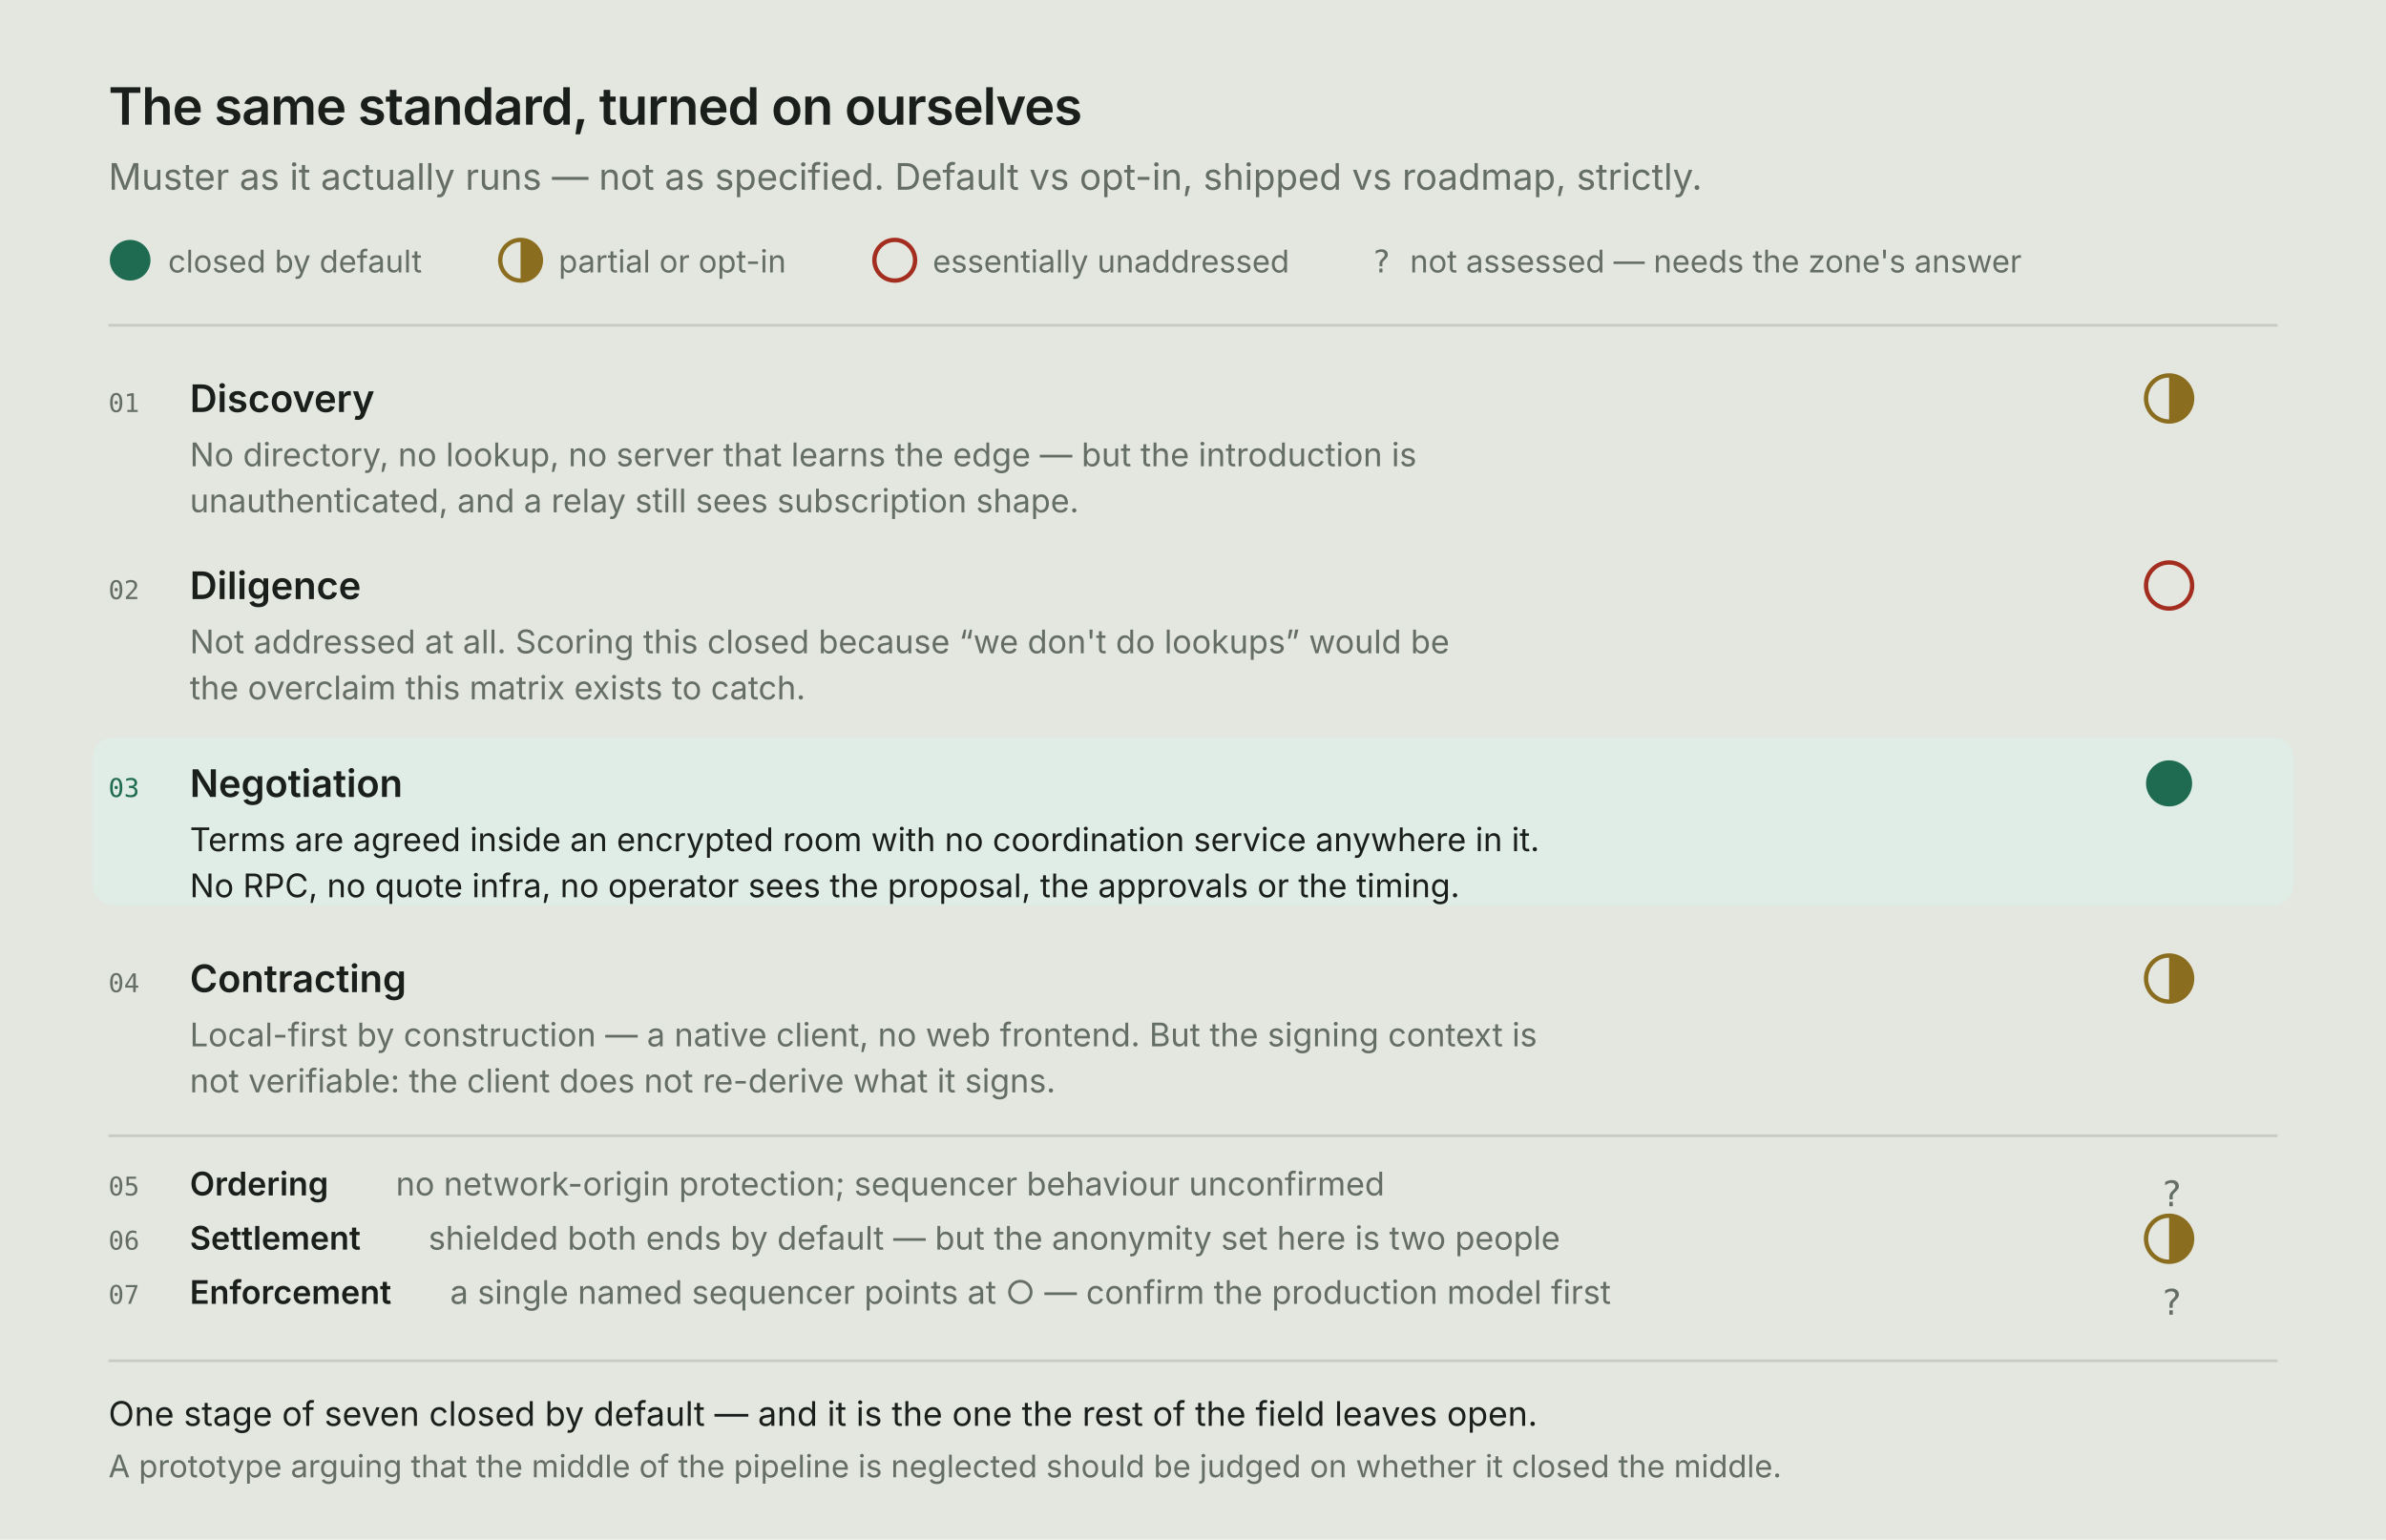
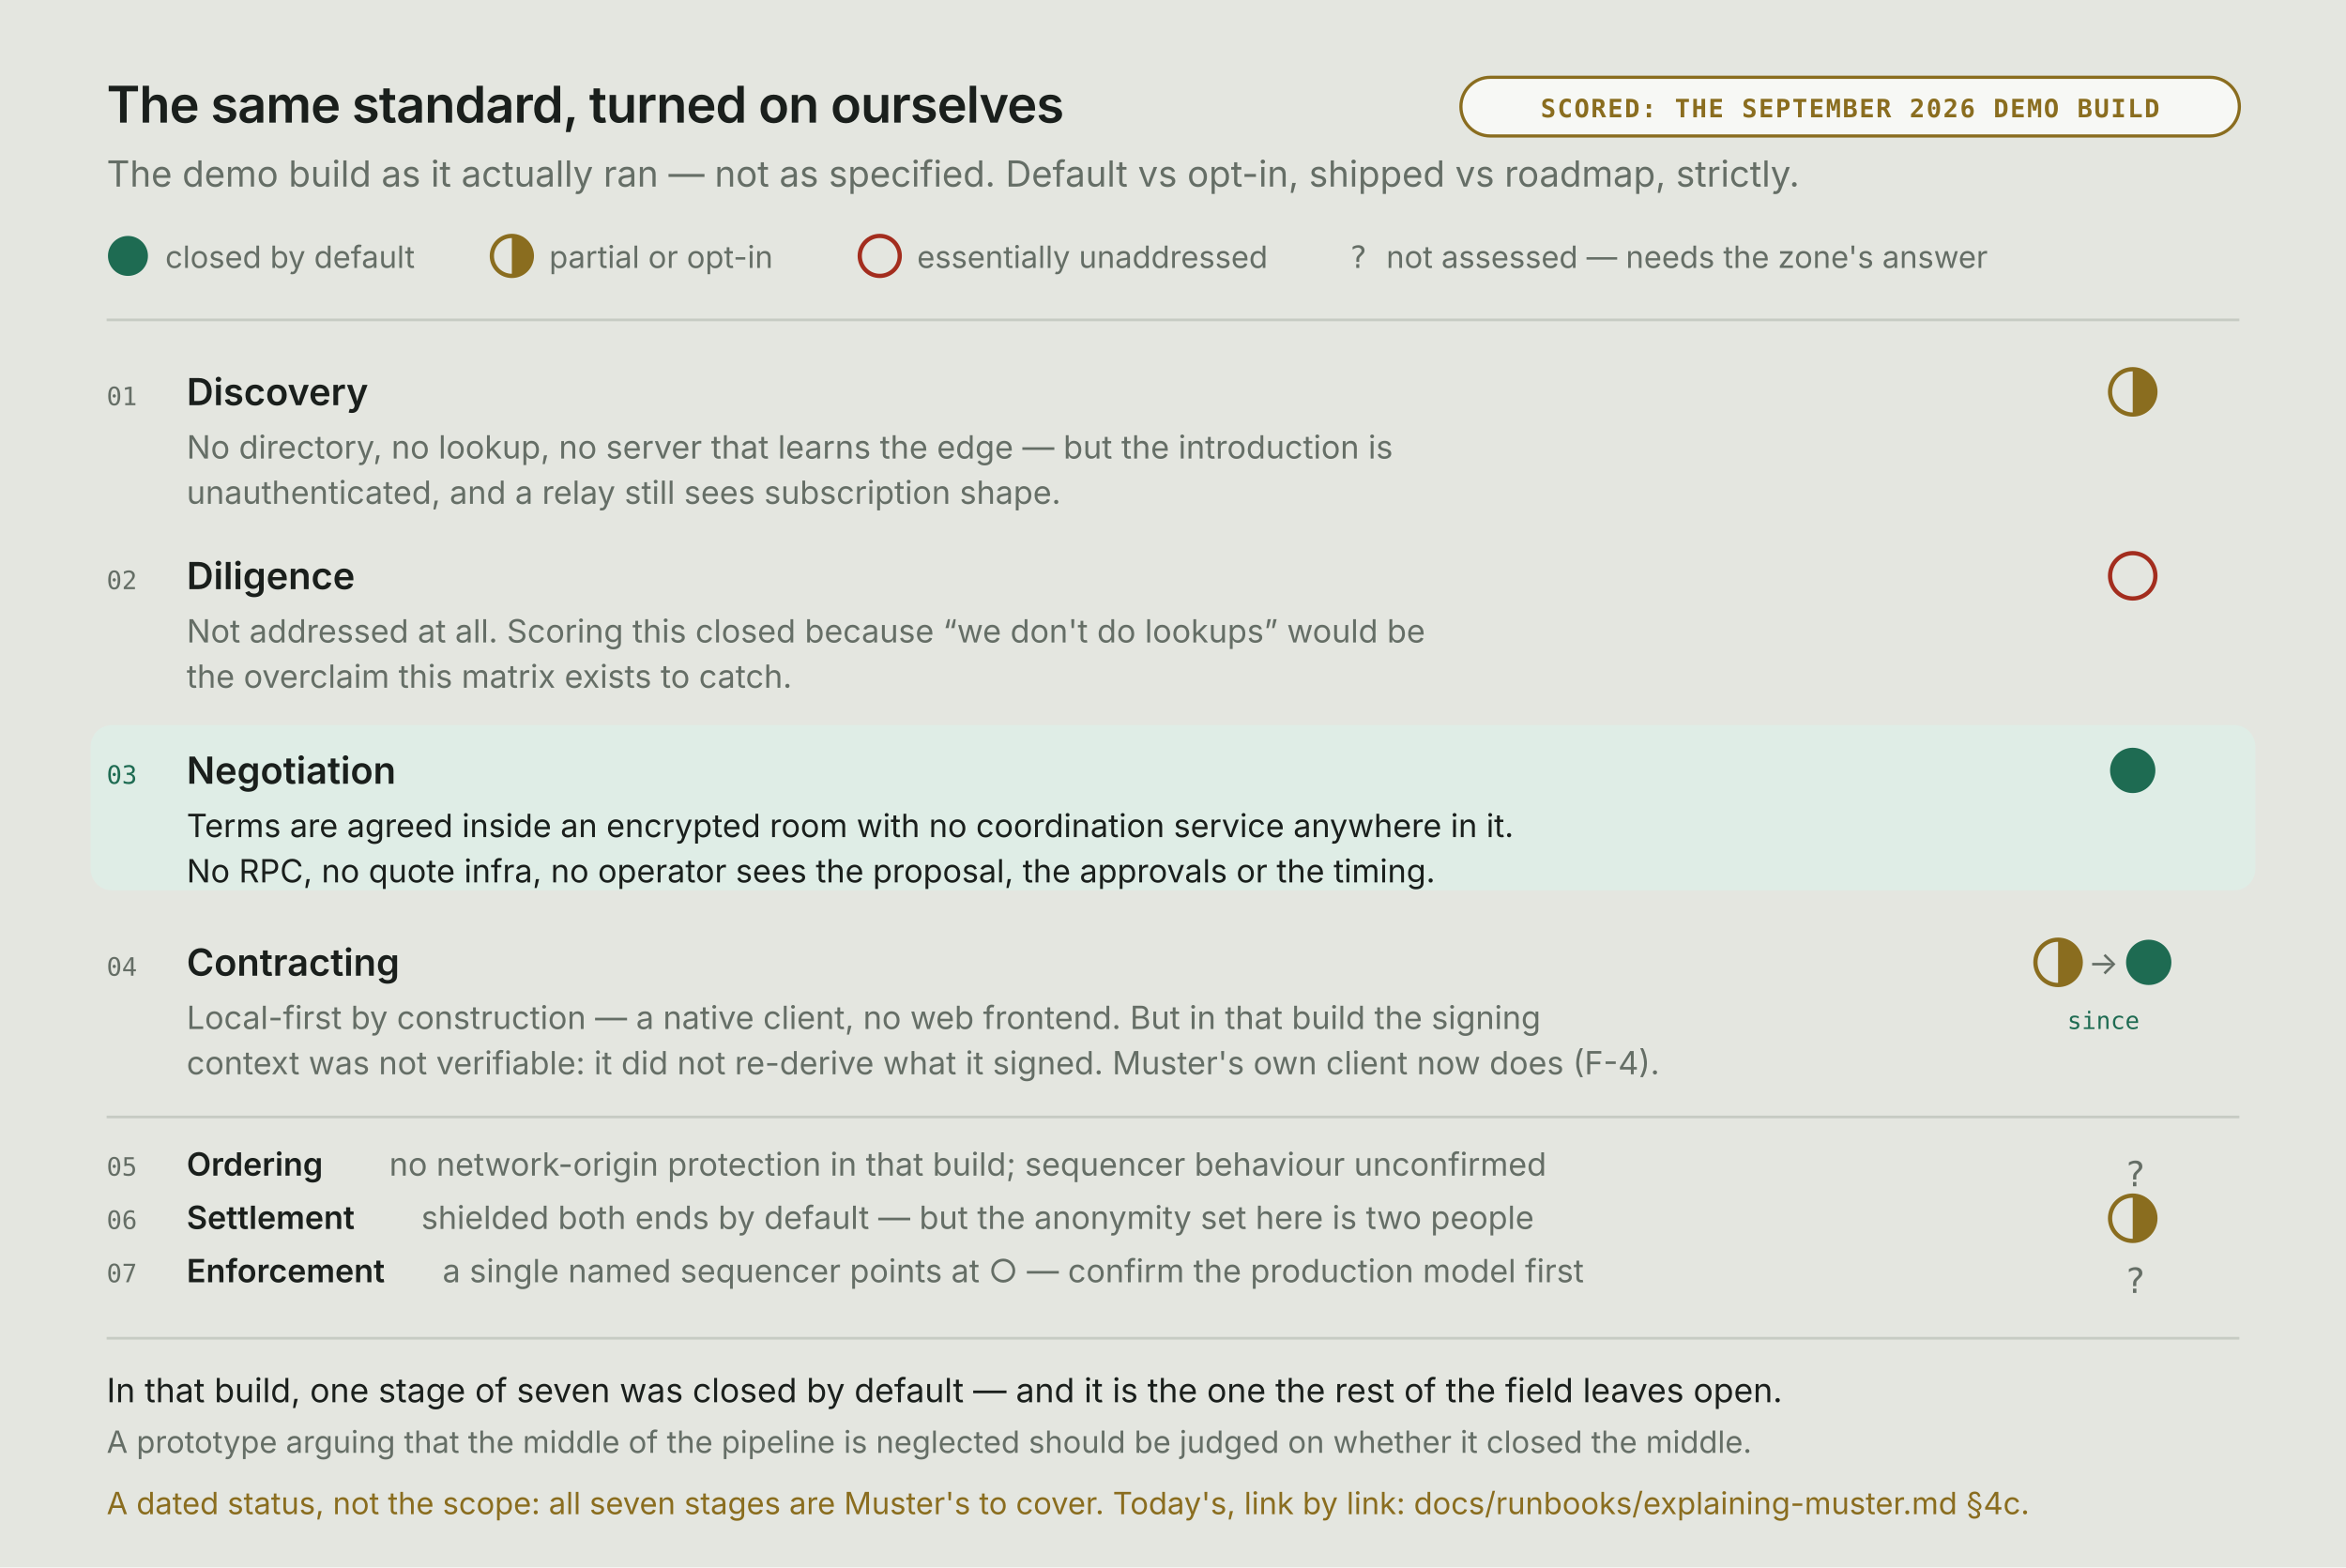
- <svg xmlns="http://www.w3.org/2000/svg" viewBox="0 0 880 568" width="880" height="568" font-family="'Instrument Sans',-apple-system,BlinkMacSystemFont,'Segoe UI',sans-serif">
-   <rect width="880" height="568" fill="#E4E6E0" />
+ <svg xmlns="http://www.w3.org/2000/svg" viewBox="0 0 880 588" width="880" height="588" font-family="'Instrument Sans',-apple-system,BlinkMacSystemFont,'Segoe UI',sans-serif">
+   <rect width="880" height="588" fill="#E4E6E0" />
  <text x="40" y="46" font-size="19" font-weight="600" fill="#1A1F1C" letter-spacing="-0.3">The same standard, turned on ourselves</text>
-   <text x="40" y="70" font-size="13.5" fill="#656E66">Muster as it actually runs — not as specified. Default vs opt-in, shipped vs roadmap, strictly.</text>
+   <text x="40" y="70" font-size="13.5" fill="#656E66">The demo build as it actually ran — not as specified. Default vs opt-in, shipped vs roadmap, strictly.</text>
+   <rect x="548" y="29" width="292" height="22" rx="11" fill="#F7F8F5" stroke="#8A6D1F" stroke-width="1.2" />
+   <text x="694" y="44" text-anchor="middle" font-size="9.5" font-weight="600" letter-spacing="0.06em" font-family="ui-monospace,'SF Mono',Menlo,monospace" fill="#8A6D1F">SCORED: THE SEPTEMBER 2026 DEMO BUILD</text>
  <g transform="translate(40,96)">
    <circle cx="8" cy="0" r="7.5" fill="#1E6B52" />
    <text x="22" y="4.5" font-size="11.5" fill="#656E66">closed by default</text>
    <circle cx="152" cy="0" r="7.5" fill="none" stroke="#8A6D1F" stroke-width="1.6" />
    <path d="M152 -7.5 A7.5 7.5 0 0 1 152 7.5 Z" fill="#8A6D1F" />
    <text x="166" y="4.5" font-size="11.5" fill="#656E66">partial or opt-in</text>
    <circle cx="290" cy="0" r="7.5" fill="none" stroke="#A32D1E" stroke-width="1.6" />
    <text x="304" y="4.5" font-size="11.5" fill="#656E66">essentially unaddressed</text>
    <text x="466" y="4.5" font-size="11.5" font-family="ui-monospace,'SF Mono',Menlo,monospace" fill="#656E66">?</text>
    <text x="480" y="4.5" font-size="11.5" fill="#656E66">not assessed — needs the zone's answer</text>
  </g>
  <line x1="40" y1="120" x2="840" y2="120" stroke="#C6CBC3" stroke-width="1" />
  <g>
    <text x="40" y="152" font-size="9.5" font-family="ui-monospace,'SF Mono',Menlo,monospace" fill="#656E66">01</text>
    <text x="70" y="152" font-size="14" font-weight="600" fill="#1A1F1C">Discovery</text>
    <circle cx="800" cy="147" r="8.5" fill="none" stroke="#8A6D1F" stroke-width="1.6" />
    <path d="M800 138.5 A8.5 8.5 0 0 1 800 155.5 Z" fill="#8A6D1F" />
    <text x="70" y="172" font-size="12" fill="#656E66">No directory, no lookup, no server that learns the edge — but the introduction is</text>
    <text x="70" y="189" font-size="12" fill="#656E66">unauthenticated, and a relay still sees subscription shape.</text>
    <text x="40" y="221" font-size="9.5" font-family="ui-monospace,'SF Mono',Menlo,monospace" fill="#656E66">02</text>
    <text x="70" y="221" font-size="14" font-weight="600" fill="#1A1F1C">Diligence</text>
    <circle cx="800" cy="216" r="8.5" fill="none" stroke="#A32D1E" stroke-width="1.6" />
    <text x="70" y="241" font-size="12" fill="#656E66">Not addressed at all. Scoring this closed because “we don't do lookups” would be</text>
    <text x="70" y="258" font-size="12" fill="#656E66">the overclaim this matrix exists to catch.</text>
    <rect x="34" y="272" width="812" height="62" rx="8" fill="#DFEDE6" />
    <text x="40" y="294" font-size="9.5" font-family="ui-monospace,'SF Mono',Menlo,monospace" fill="#1E6B52">03</text>
    <text x="70" y="294" font-size="14" font-weight="600" fill="#1A1F1C">Negotiation</text>
    <circle cx="800" cy="289" r="8.5" fill="#1E6B52" />
    <text x="70" y="314" font-size="12" fill="#1A1F1C">Terms are agreed inside an encrypted room with no coordination service anywhere in it.</text>
    <text x="70" y="331" font-size="12" fill="#1A1F1C">No RPC, no quote infra, no operator sees the proposal, the approvals or the timing.</text>
    <text x="40" y="366" font-size="9.5" font-family="ui-monospace,'SF Mono',Menlo,monospace" fill="#656E66">04</text>
    <text x="70" y="366" font-size="14" font-weight="600" fill="#1A1F1C">Contracting</text>
-     <circle cx="800" cy="361" r="8.5" fill="none" stroke="#8A6D1F" stroke-width="1.6" />
-     <path d="M800 352.5 A8.5 8.5 0 0 1 800 369.5 Z" fill="#8A6D1F" />
-     <text x="70" y="386" font-size="12" fill="#656E66">Local-first by construction — a native client, no web frontend. But the signing context is</text>
-     <text x="70" y="403" font-size="12" fill="#656E66">not verifiable: the client does not re-derive what it signs.</text>
+     <circle cx="772" cy="361" r="8.5" fill="none" stroke="#8A6D1F" stroke-width="1.6" />
+     <path d="M772 352.5 A8.5 8.5 0 0 1 772 369.5 Z" fill="#8A6D1F" />
+     <text x="789" y="365.5" text-anchor="middle" font-size="12" fill="#656E66">→</text>
+     <circle cx="806" cy="361" r="8.5" fill="#1E6B52" />
+     <text x="789" y="386" text-anchor="middle" font-size="9" font-family="ui-monospace,'SF Mono',Menlo,monospace" fill="#1E6B52">since</text>
+     <text x="70" y="386" font-size="12" fill="#656E66">Local-first by construction — a native client, no web frontend. But in that build the signing</text>
+     <text x="70" y="403" font-size="12" fill="#656E66">context was not verifiable: it did not re-derive what it signed. Muster's own client now does (F-4).</text>
  </g>
  <line x1="40" y1="419" x2="840" y2="419" stroke="#C6CBC3" stroke-width="1" />
  <g font-size="12">
    <text x="40" y="441" font-size="9.5" font-family="ui-monospace,'SF Mono',Menlo,monospace" fill="#656E66">05</text>
    <text x="70" y="441" font-weight="600" fill="#1A1F1C">Ordering</text>
-     <text x="146" y="441" fill="#656E66">no network-origin protection; sequencer behaviour unconfirmed</text>
+     <text x="146" y="441" fill="#656E66">no network-origin protection in that build; sequencer behaviour unconfirmed</text>
    <text x="797" y="445" font-size="13" font-family="ui-monospace,'SF Mono',Menlo,monospace" fill="#656E66">?</text>
    <text x="40" y="461" font-size="9.5" font-family="ui-monospace,'SF Mono',Menlo,monospace" fill="#656E66">06</text>
    <text x="70" y="461" font-weight="600" fill="#1A1F1C">Settlement</text>
    <text x="158" y="461" fill="#656E66">shielded both ends by default — but the anonymity set here is two people</text>
    <circle cx="800" cy="457" r="8.5" fill="none" stroke="#8A6D1F" stroke-width="1.6" />
    <path d="M800 448.5 A8.5 8.5 0 0 1 800 465.5 Z" fill="#8A6D1F" />
    <text x="40" y="481" font-size="9.5" font-family="ui-monospace,'SF Mono',Menlo,monospace" fill="#656E66">07</text>
    <text x="70" y="481" font-weight="600" fill="#1A1F1C">Enforcement</text>
    <text x="166" y="481" fill="#656E66">a single named sequencer points at ○ — confirm the production model first</text>
    <text x="797" y="485" font-size="13" font-family="ui-monospace,'SF Mono',Menlo,monospace" fill="#656E66">?</text>
  </g>
  <line x1="40" y1="502" x2="840" y2="502" stroke="#C6CBC3" stroke-width="1" />
-   <text x="40" y="526" font-size="12.5" fill="#1A1F1C">One stage of seven closed by default — and it is the one the rest of the field leaves open.</text>
+   <text x="40" y="526" font-size="12.5" fill="#1A1F1C">In that build, one stage of seven was closed by default — and it is the one the rest of the field leaves open.</text>
  <text x="40" y="545" font-size="11.5" fill="#656E66">A prototype arguing that the middle of the pipeline is neglected should be judged on whether it closed the middle.</text>
+   <text x="40" y="568" font-size="11.5" fill="#8A6D1F">A dated status, not the scope: all seven stages are Muster's to cover. Today's, link by link: docs/runbooks/explaining-muster.md §4c.</text>
</svg>
